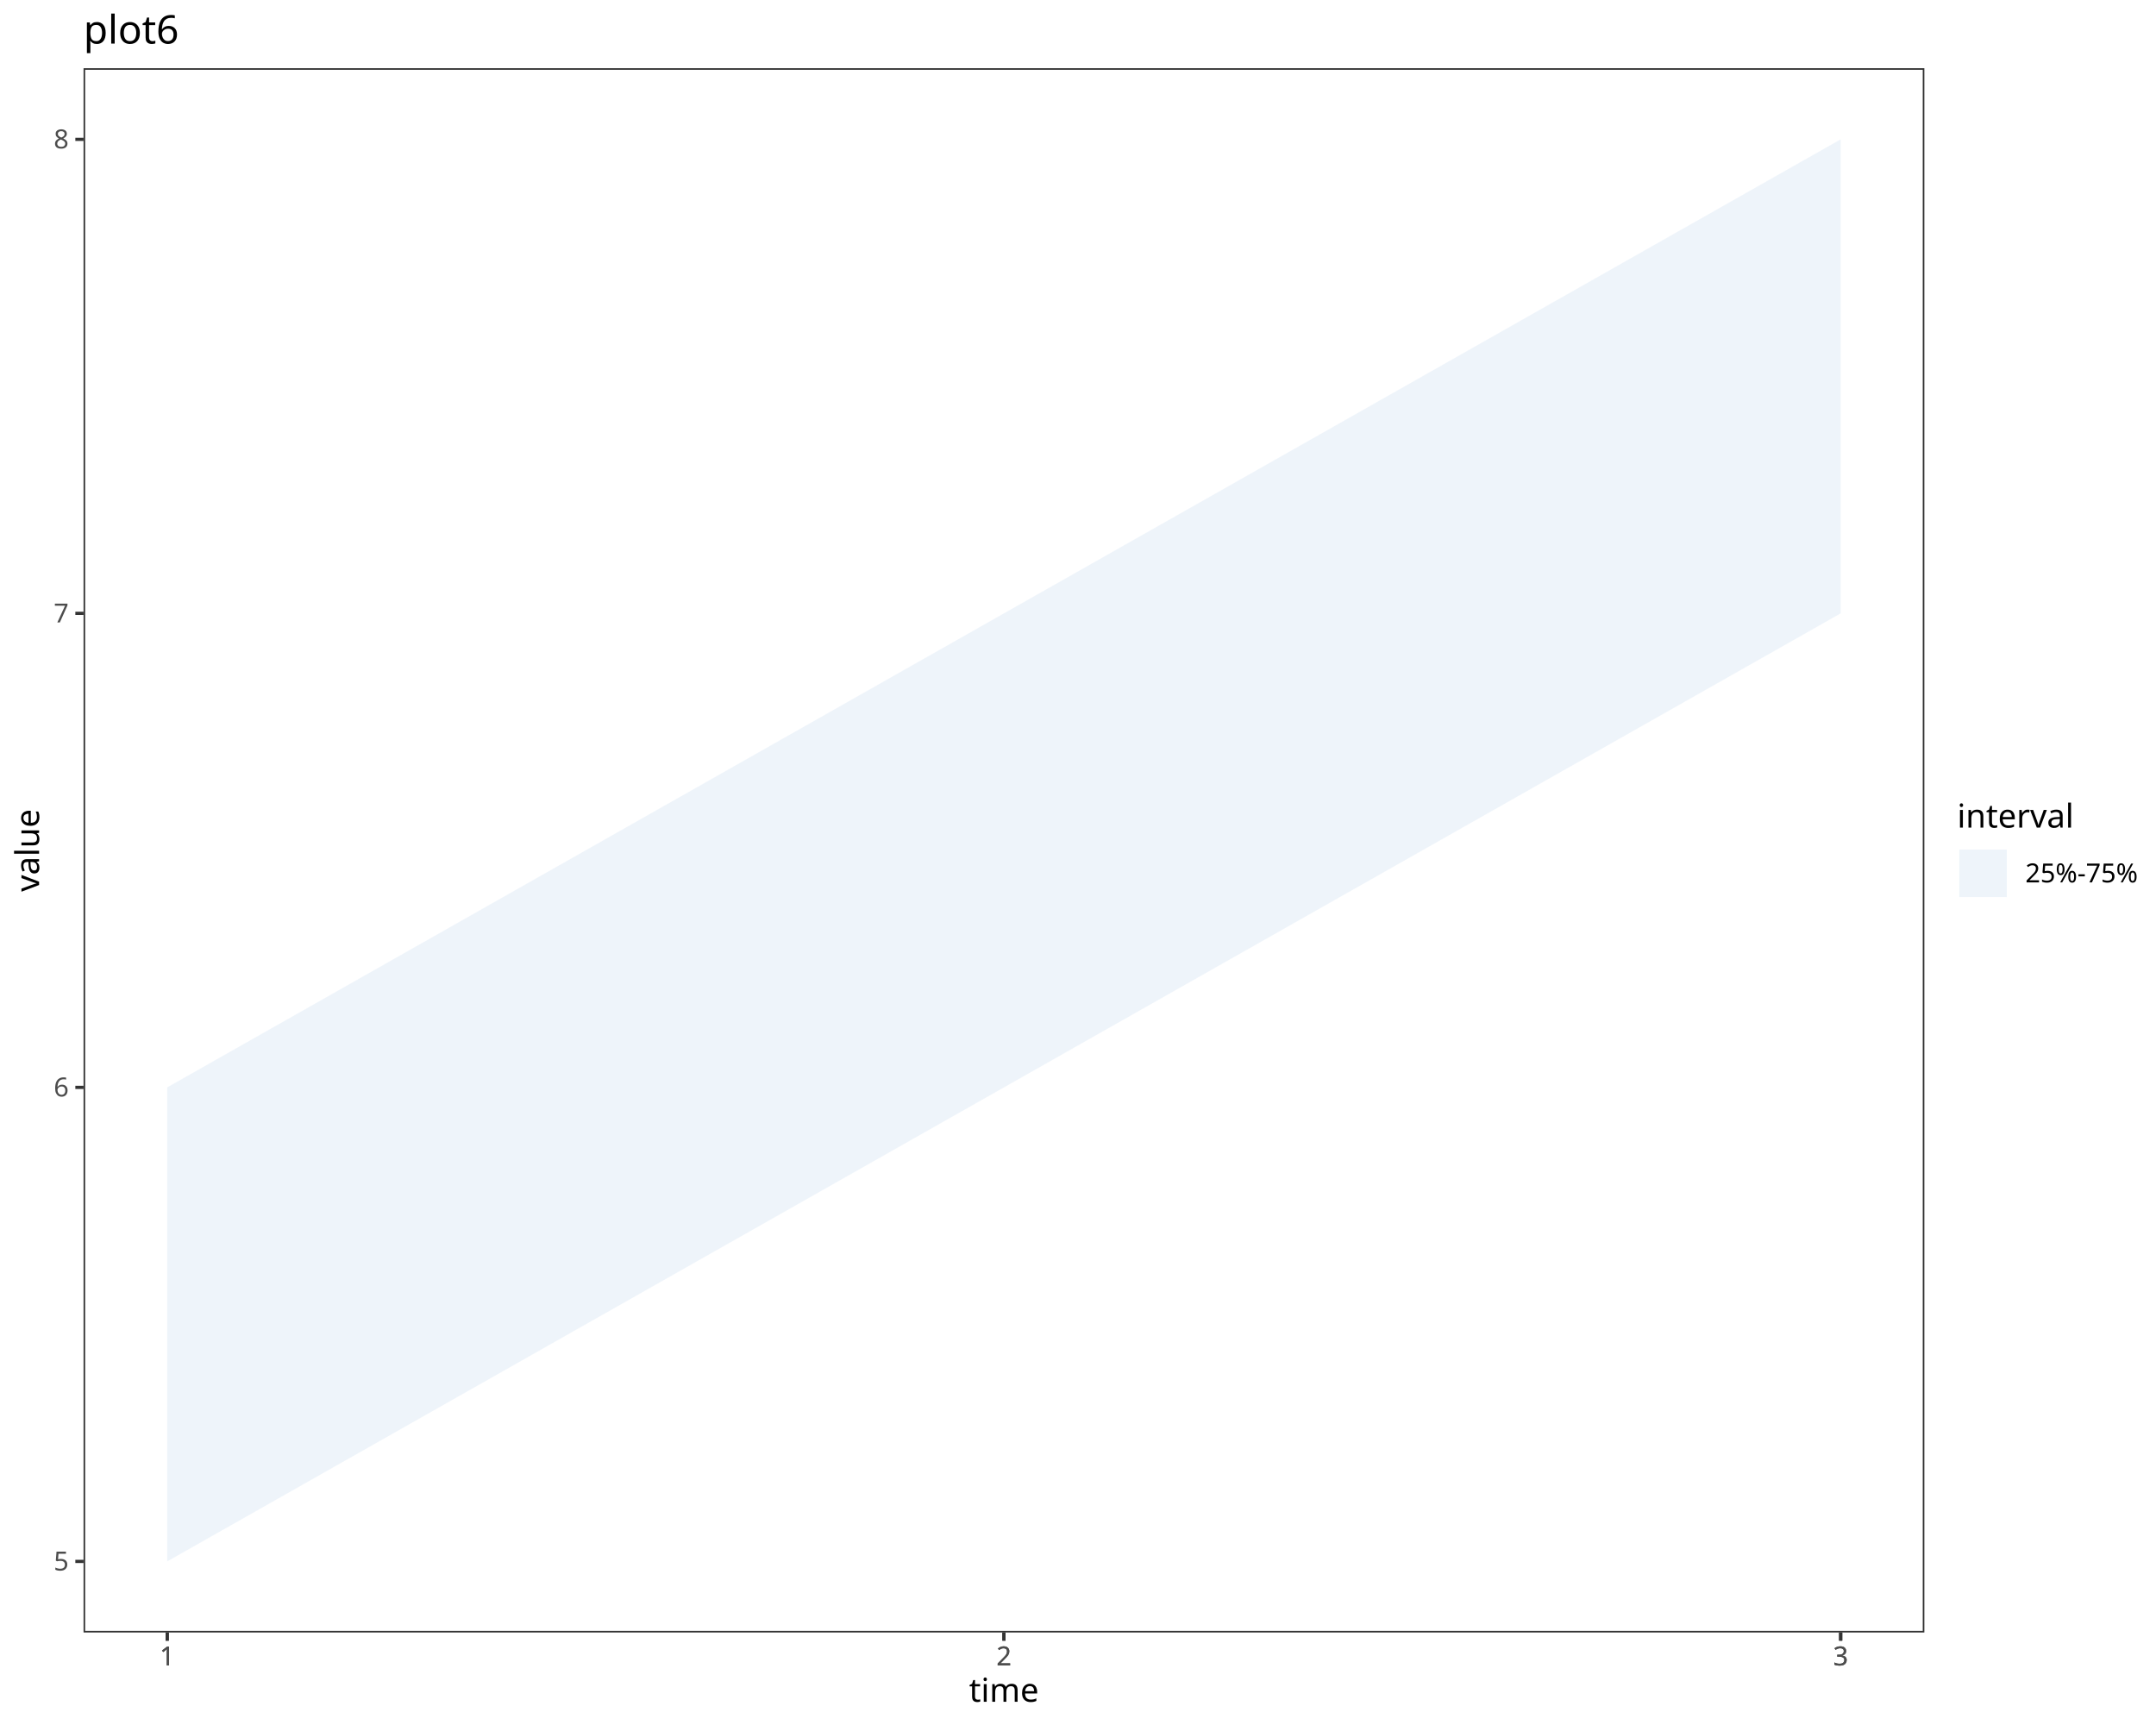
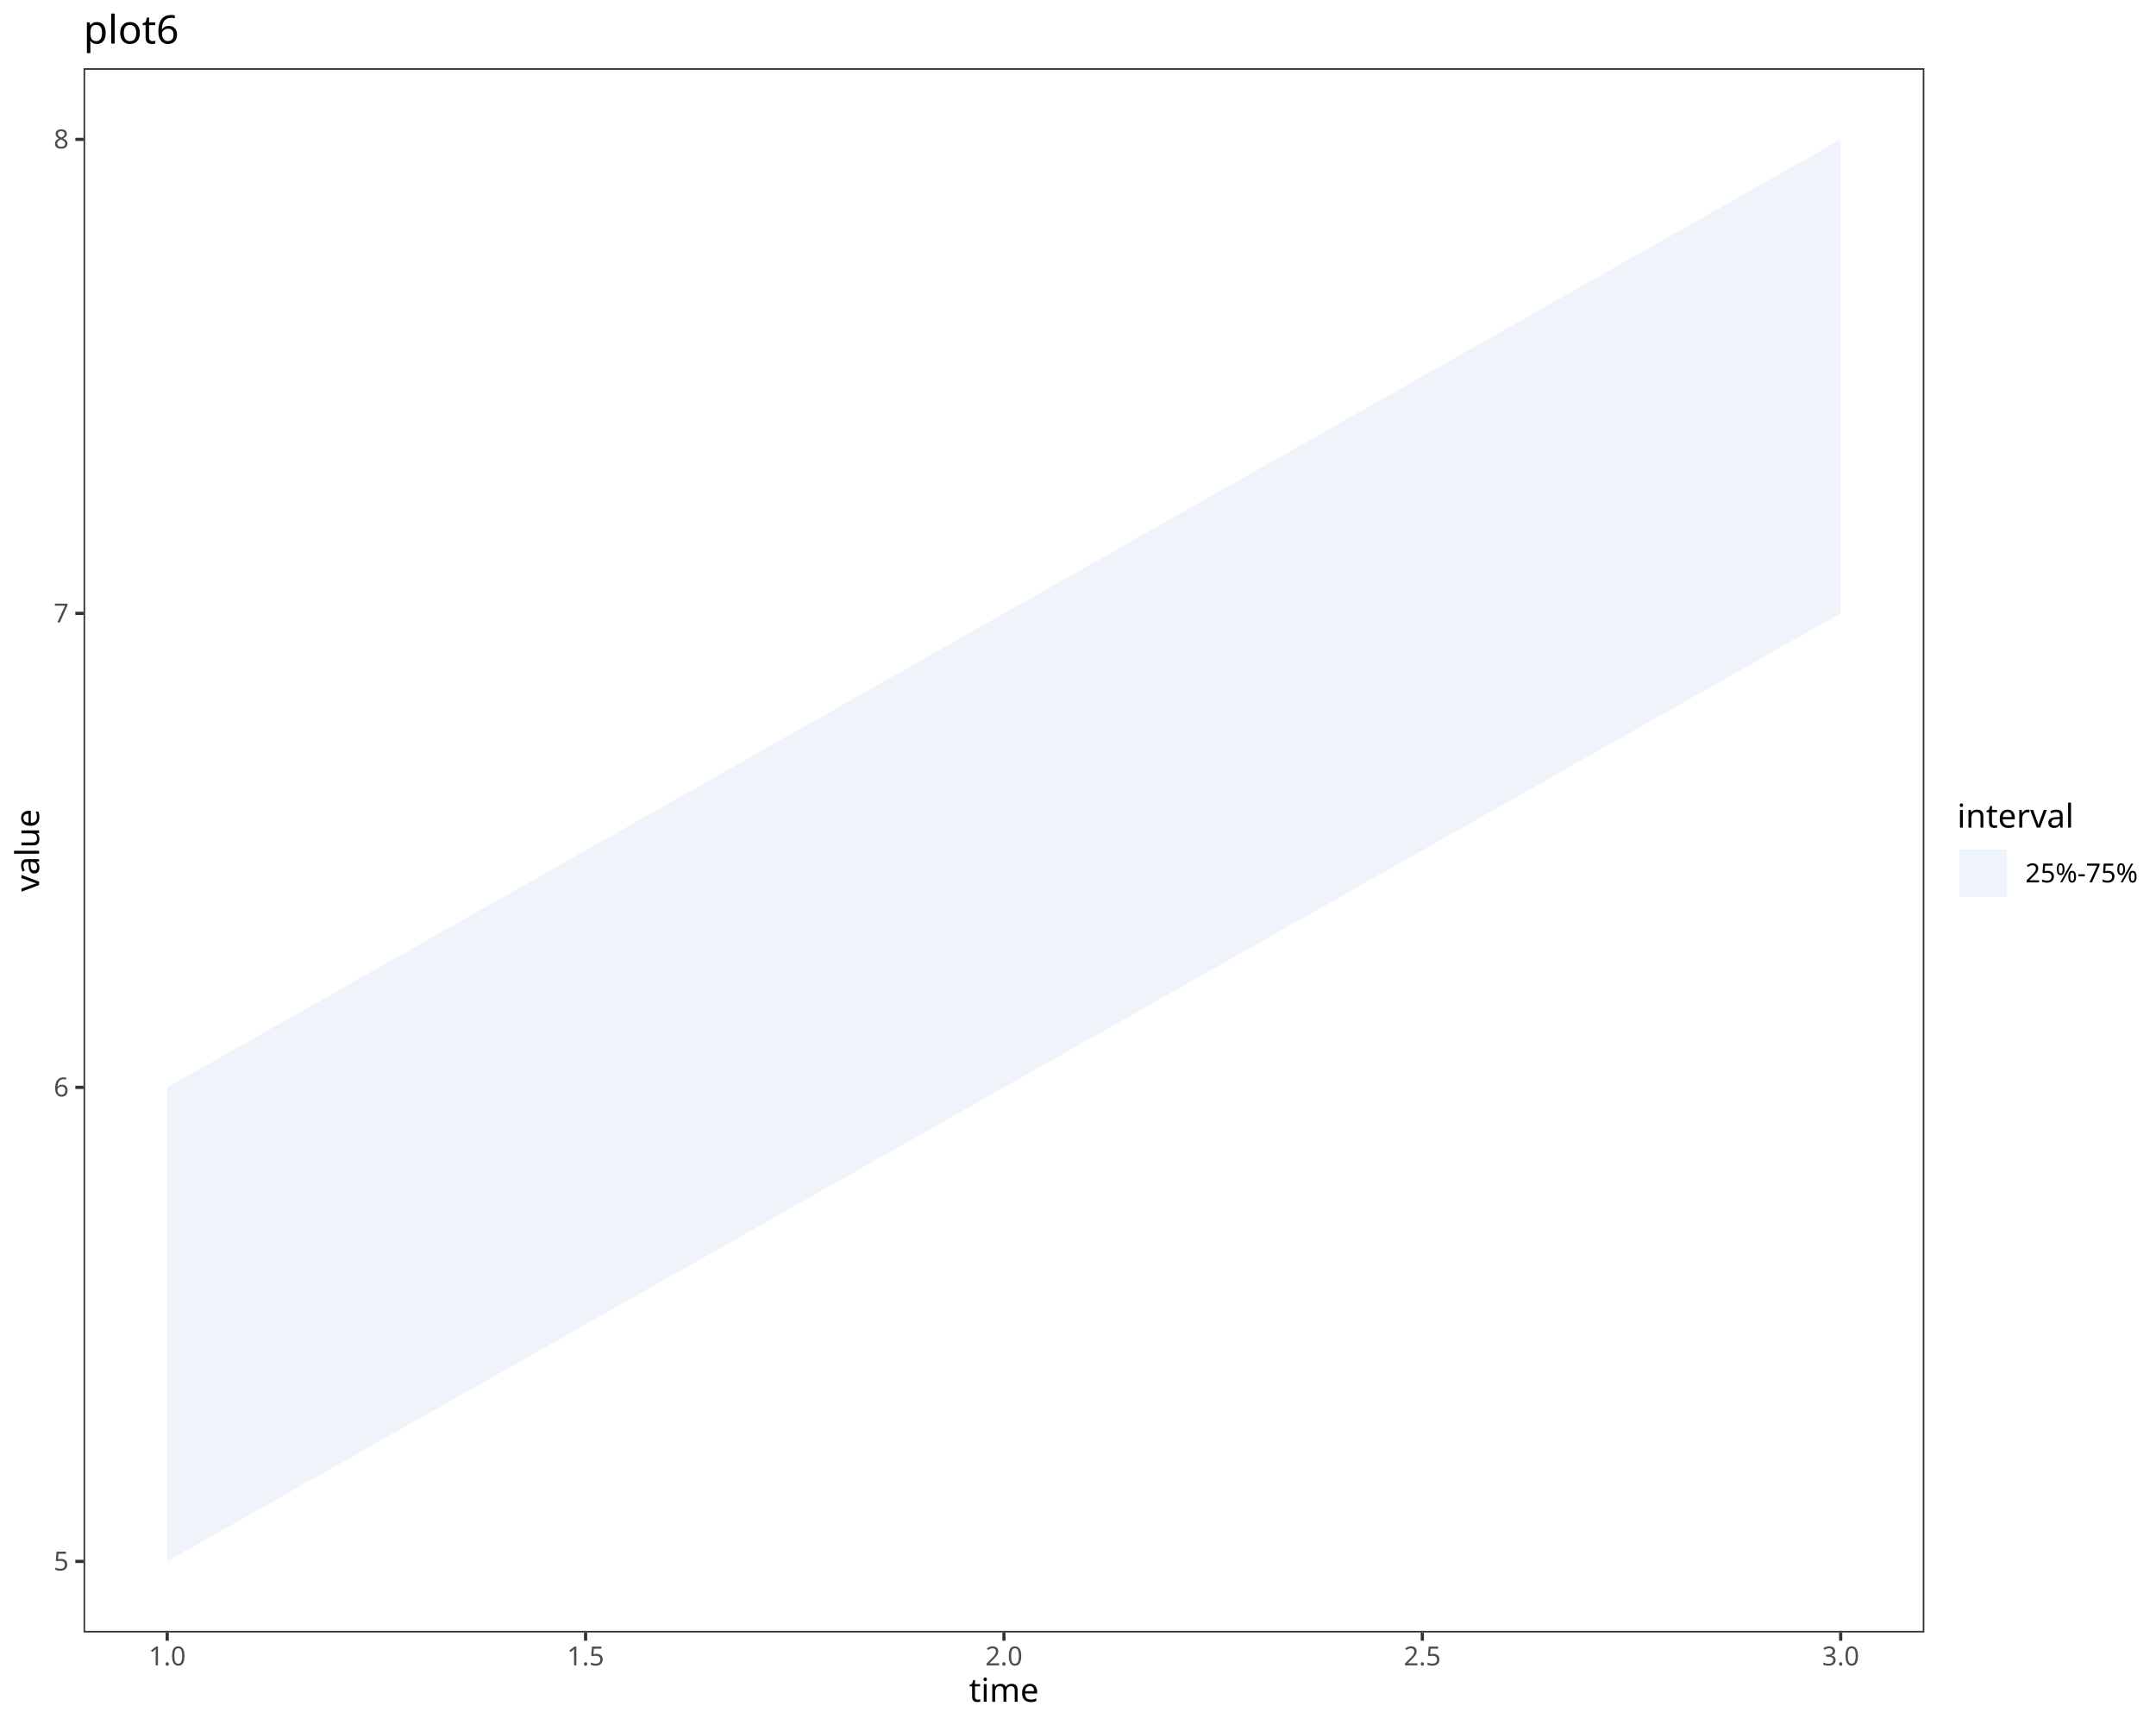
<svg xmlns="http://www.w3.org/2000/svg" class="svglite" data-engine-version="2.0" width="720.00pt" height="576.00pt" viewBox="0 0 720.00 576.00">
  <defs>
    <style type="text/css">
    .svglite line, .svglite polyline, .svglite polygon, .svglite path, .svglite rect, .svglite circle {
      fill: none;
      stroke: #000000;
      stroke-linecap: round;
      stroke-linejoin: round;
      stroke-miterlimit: 10.00;
    }
  </style>
  </defs>
  <rect width="100%" height="100%" style="stroke: none; fill: #FFFFFF;" />
  <defs>
    <clipPath id="cpMC4wMHw3MjAuMDB8MC4wMHw1NzYuMDA=">
      <rect x="0.00" y="0.00" width="720.00" height="576.00" />
    </clipPath>
  </defs>
  <g clip-path="url(#cpMC4wMHw3MjAuMDB8MC4wMHw1NzYuMDA=)">
    <rect x="0.00" y="0.00" width="720.00" height="576.00" style="stroke-width: 1.07; stroke: #FFFFFF; fill: #FFFFFF;" />
  </g>
  <defs>
    <clipPath id="cpMjcuOTB8NjQyLjY0fDIyLjc4fDU0NS4xMQ==">
      <rect x="27.90" y="22.78" width="614.74" height="522.33" />
    </clipPath>
  </defs>
  <g clip-path="url(#cpMjcuOTB8NjQyLjY0fDIyLjc4fDU0NS4xMQ==)">
    <rect x="27.90" y="22.78" width="614.74" height="522.33" style="stroke-width: 1.07; stroke: none; fill: #FFFFFF;" />
    <polygon points="55.84,363.09 335.27,204.81 614.70,46.53 614.70,204.81 335.27,363.09 55.84,521.37 " style="stroke-width: 0.00; stroke: none; stroke-linecap: butt; fill: #DEEBF7; fill-opacity: 0.50;" />
    <polyline points="55.84,363.09 335.27,204.81 614.70,46.53 " style="stroke-width: 1.07; stroke: none; stroke-linecap: butt;" />
    <polyline points="614.70,204.81 335.27,363.09 55.84,521.37 " style="stroke-width: 1.07; stroke: none; stroke-linecap: butt;" />
    <rect x="27.90" y="22.78" width="614.74" height="522.33" style="stroke-width: 1.07; stroke: #333333;" />
  </g>
  <g clip-path="url(#cpMC4wMHw3MjAuMDB8MC4wMHw1NzYuMDA=)">
    <text x="22.97" y="524.40" text-anchor="end" style="font-size: 8.80px; fill: #4D4D4D; font-family: sans;" textLength="4.89px" lengthAdjust="spacingAndGlyphs">5</text>
    <text x="22.97" y="366.12" text-anchor="end" style="font-size: 8.80px; fill: #4D4D4D; font-family: sans;" textLength="4.89px" lengthAdjust="spacingAndGlyphs">6</text>
    <text x="22.97" y="207.84" text-anchor="end" style="font-size: 8.80px; fill: #4D4D4D; font-family: sans;" textLength="4.89px" lengthAdjust="spacingAndGlyphs">7</text>
    <text x="22.97" y="49.55" text-anchor="end" style="font-size: 8.80px; fill: #4D4D4D; font-family: sans;" textLength="4.89px" lengthAdjust="spacingAndGlyphs">8</text>
    <polyline points="25.16,521.37 27.90,521.37 " style="stroke-width: 1.07; stroke: #333333; stroke-linecap: butt;" />
    <polyline points="25.16,363.09 27.90,363.09 " style="stroke-width: 1.07; stroke: #333333; stroke-linecap: butt;" />
    <polyline points="25.16,204.81 27.90,204.81 " style="stroke-width: 1.07; stroke: #333333; stroke-linecap: butt;" />
    <polyline points="25.16,46.53 27.90,46.53 " style="stroke-width: 1.07; stroke: #333333; stroke-linecap: butt;" />
    <polyline points="55.84,547.85 55.84,545.11 " style="stroke-width: 1.07; stroke: #333333; stroke-linecap: butt;" />
-     <polyline points="55.84,547.85 55.84,545.11 " style="stroke-width: 1.07; stroke: #333333; stroke-linecap: butt;" />
+     <polyline points="195.56,547.85 195.56,545.11 " style="stroke-width: 1.07; stroke: #333333; stroke-linecap: butt;" />
    <polyline points="335.27,547.85 335.27,545.11 " style="stroke-width: 1.07; stroke: #333333; stroke-linecap: butt;" />
-     <polyline points="335.27,547.85 335.27,545.11 " style="stroke-width: 1.07; stroke: #333333; stroke-linecap: butt;" />
+     <polyline points="474.99,547.85 474.99,545.11 " style="stroke-width: 1.07; stroke: #333333; stroke-linecap: butt;" />
    <polyline points="614.70,547.85 614.70,545.11 " style="stroke-width: 1.07; stroke: #333333; stroke-linecap: butt;" />
-     <polyline points="614.70,547.85 614.70,545.11 " style="stroke-width: 1.07; stroke: #333333; stroke-linecap: butt;" />
-     <text x="55.84" y="556.10" text-anchor="middle" style="font-size: 8.80px; fill: #4D4D4D; font-family: sans;" textLength="4.89px" lengthAdjust="spacingAndGlyphs">1</text>
-     <text x="55.84" y="556.10" text-anchor="middle" style="font-size: 8.80px; fill: #4D4D4D; font-family: sans;" textLength="4.89px" lengthAdjust="spacingAndGlyphs">1</text>
-     <text x="335.27" y="556.10" text-anchor="middle" style="font-size: 8.80px; fill: #4D4D4D; font-family: sans;" textLength="4.89px" lengthAdjust="spacingAndGlyphs">2</text>
-     <text x="335.27" y="556.10" text-anchor="middle" style="font-size: 8.80px; fill: #4D4D4D; font-family: sans;" textLength="4.89px" lengthAdjust="spacingAndGlyphs">2</text>
-     <text x="614.70" y="556.10" text-anchor="middle" style="font-size: 8.80px; fill: #4D4D4D; font-family: sans;" textLength="4.89px" lengthAdjust="spacingAndGlyphs">3</text>
-     <text x="614.70" y="556.10" text-anchor="middle" style="font-size: 8.80px; fill: #4D4D4D; font-family: sans;" textLength="4.89px" lengthAdjust="spacingAndGlyphs">3</text>
+     <text x="55.84" y="556.10" text-anchor="middle" style="font-size: 8.80px; fill: #4D4D4D; font-family: sans;" textLength="12.23px" lengthAdjust="spacingAndGlyphs">1.0</text>
+     <text x="195.56" y="556.10" text-anchor="middle" style="font-size: 8.80px; fill: #4D4D4D; font-family: sans;" textLength="12.23px" lengthAdjust="spacingAndGlyphs">1.5</text>
+     <text x="335.27" y="556.10" text-anchor="middle" style="font-size: 8.80px; fill: #4D4D4D; font-family: sans;" textLength="12.23px" lengthAdjust="spacingAndGlyphs">2.0</text>
+     <text x="474.99" y="556.10" text-anchor="middle" style="font-size: 8.80px; fill: #4D4D4D; font-family: sans;" textLength="12.23px" lengthAdjust="spacingAndGlyphs">2.5</text>
+     <text x="614.70" y="556.10" text-anchor="middle" style="font-size: 8.80px; fill: #4D4D4D; font-family: sans;" textLength="12.23px" lengthAdjust="spacingAndGlyphs">3.0</text>
    <text x="335.27" y="568.24" text-anchor="middle" style="font-size: 11.00px; font-family: sans;" textLength="20.78px" lengthAdjust="spacingAndGlyphs">time</text>
    <text transform="translate(13.05,283.95) rotate(-90)" text-anchor="middle" style="font-size: 11.00px; font-family: sans;" textLength="26.30px" lengthAdjust="spacingAndGlyphs">value</text>
    <rect x="653.60" y="267.64" width="60.92" height="32.61" style="stroke-width: 1.07; stroke: none; fill: #FFFFFF;" />
    <text x="653.60" y="276.35" style="font-size: 11.00px; font-family: sans;" textLength="35.46px" lengthAdjust="spacingAndGlyphs">interval</text>
    <rect x="653.60" y="282.97" width="17.28" height="17.28" style="stroke-width: 1.07; stroke: none; fill: #FFFFFF;" />
    <rect x="654.31" y="283.68" width="15.86" height="15.86" style="stroke-width: 1.07; stroke: none; stroke-linecap: butt; stroke-linejoin: miter; fill: #DEEBF7; fill-opacity: 0.50;" />
    <text x="676.36" y="294.64" style="font-size: 8.80px; font-family: sans;" textLength="38.16px" lengthAdjust="spacingAndGlyphs">25%-75%</text>
    <text x="27.90" y="14.56" style="font-size: 13.20px; font-family: sans;" textLength="28.62px" lengthAdjust="spacingAndGlyphs">plot6</text>
  </g>
</svg>
